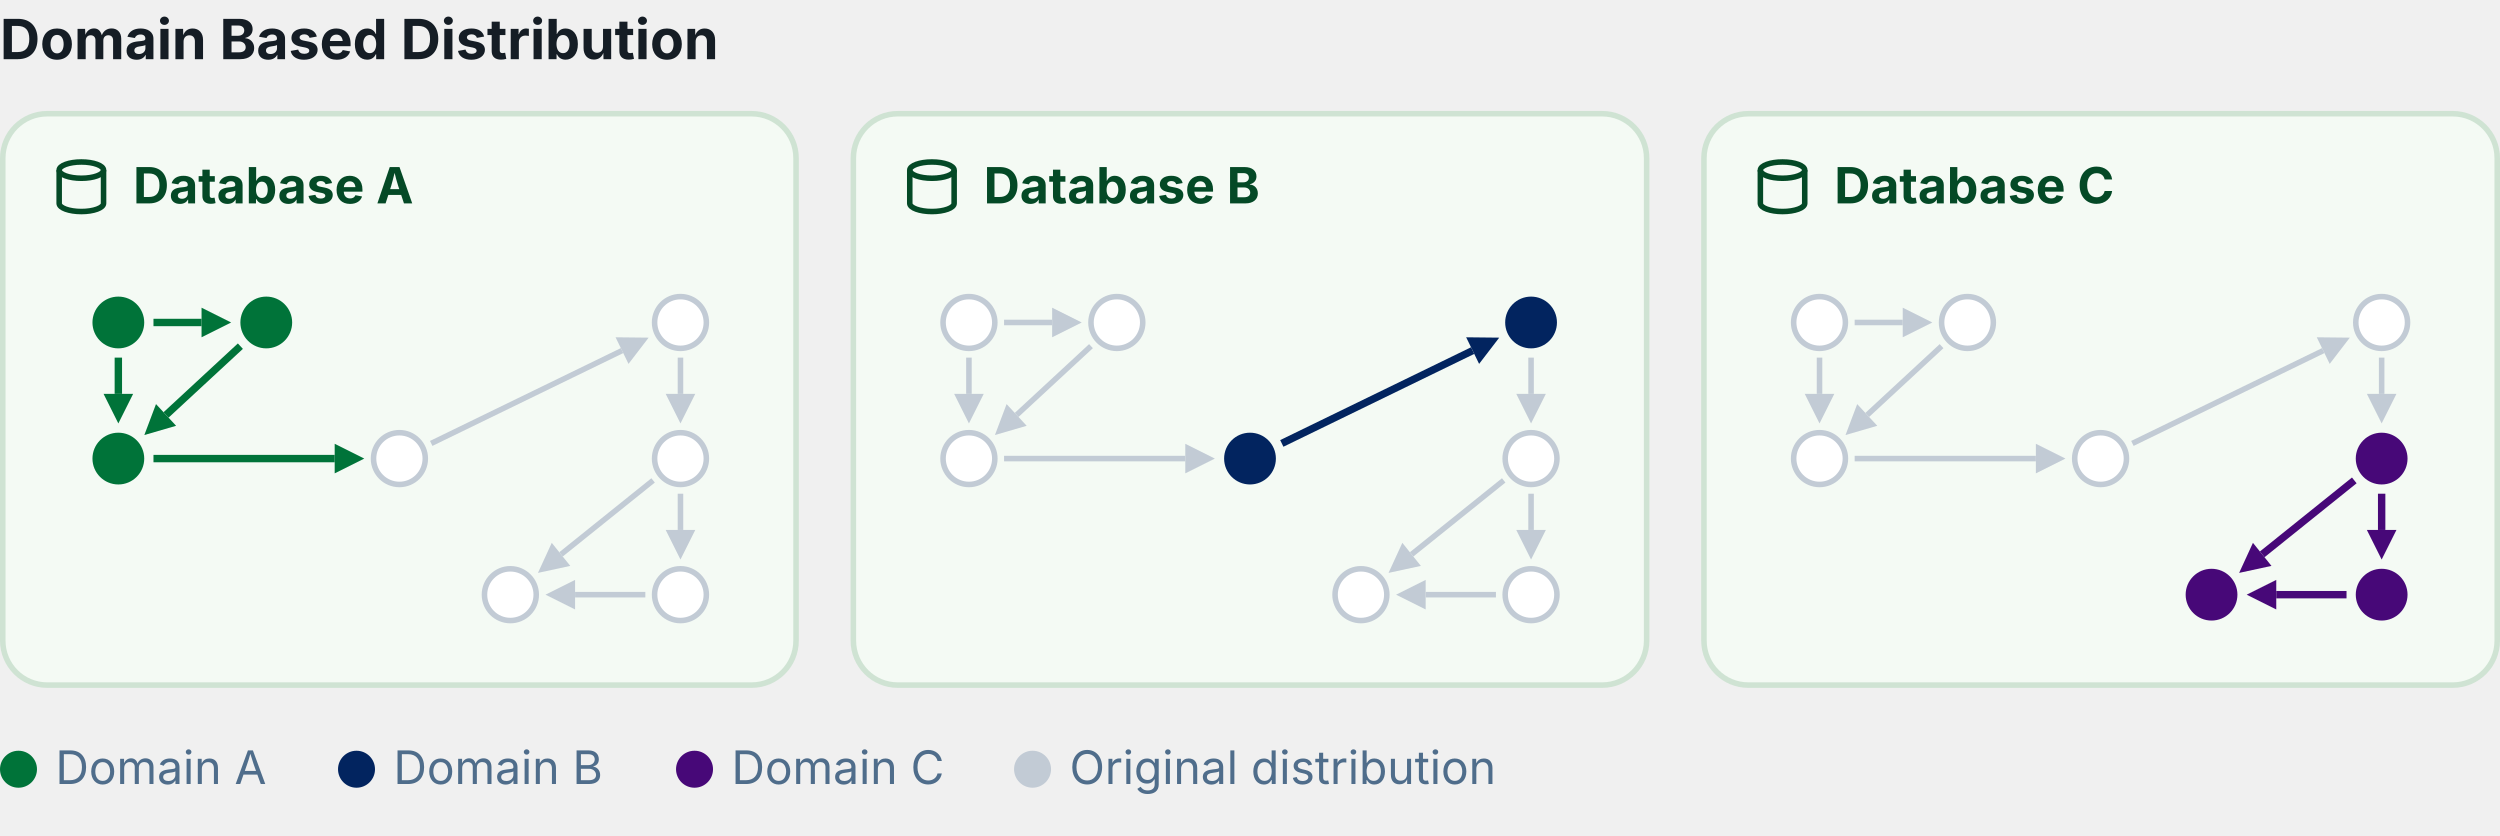
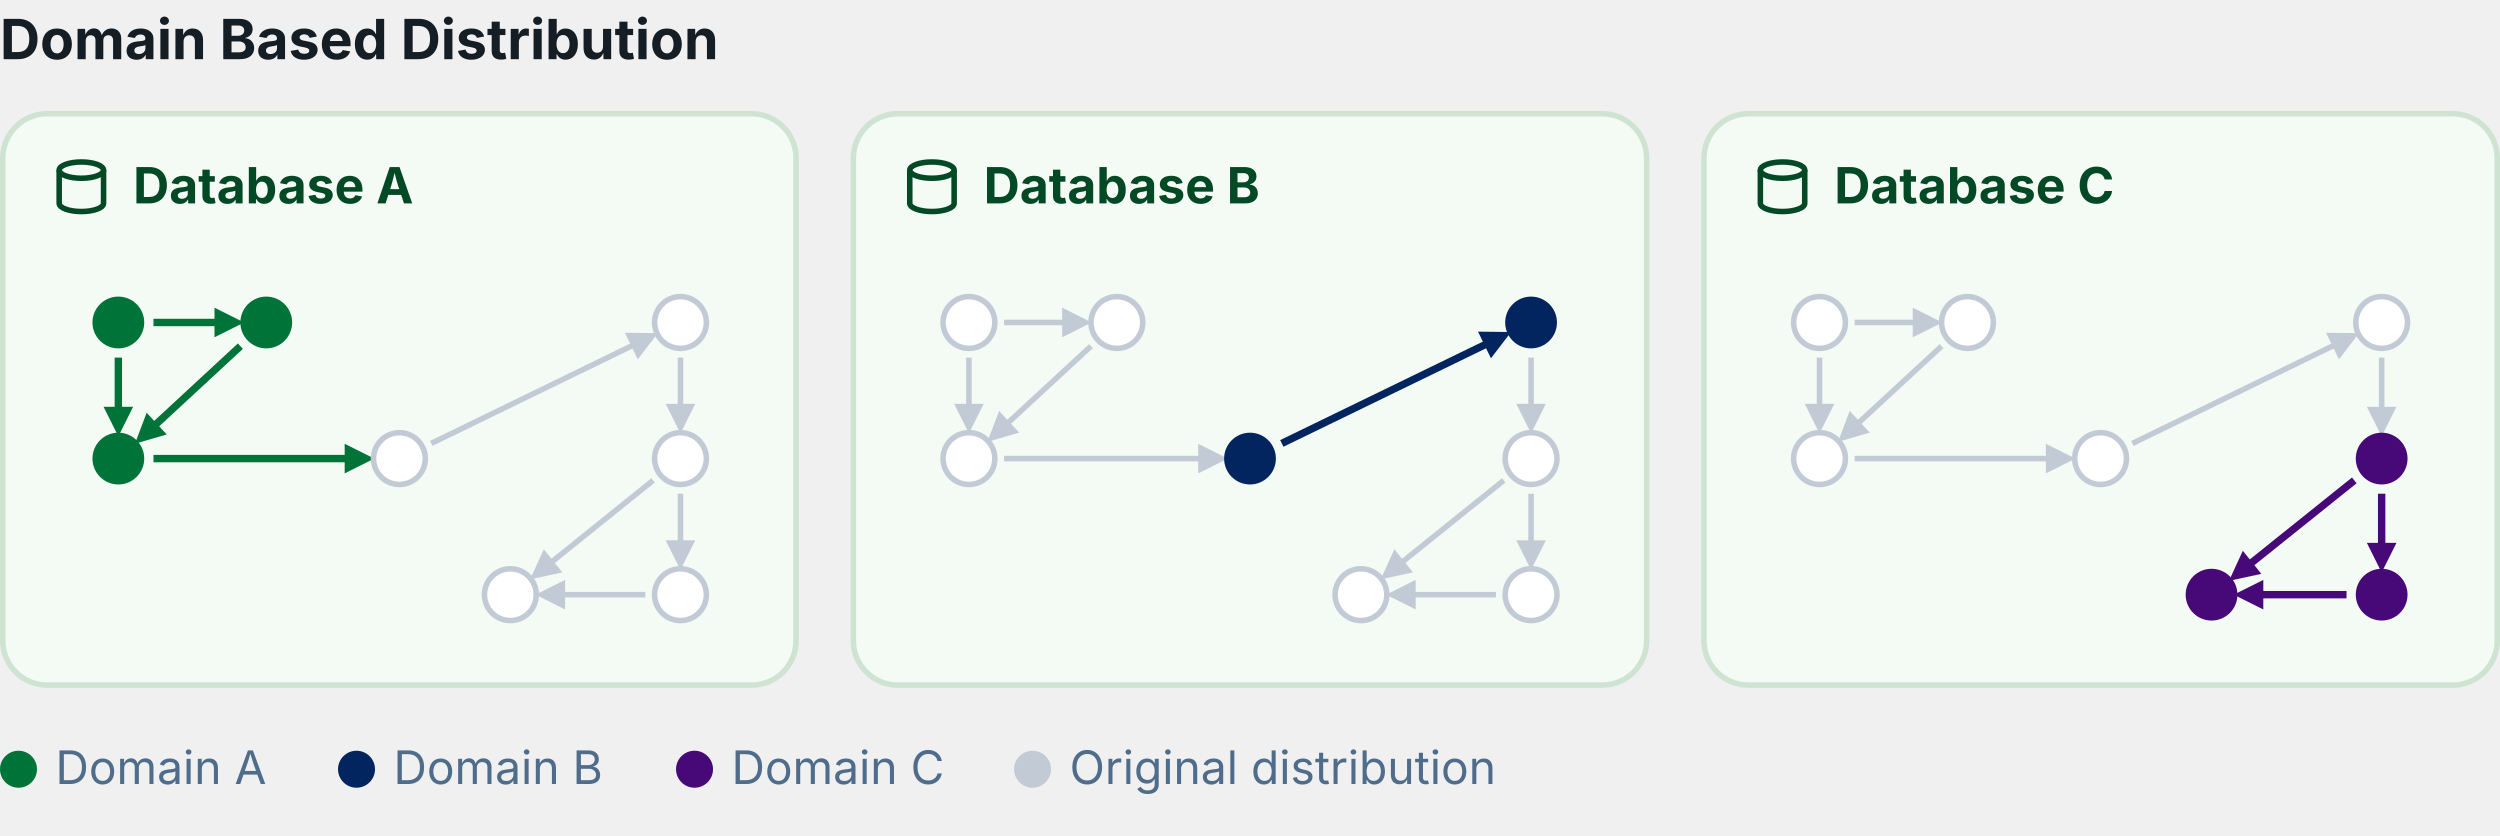
<svg xmlns="http://www.w3.org/2000/svg" viewBox="0 0 676 226" width="676" height="226" role="img" aria-labelledby="smartgraph-distribution-t smartgraph-distribution-d">
  <defs>
-     <marker id="smartgraph-distribution-m0" markerWidth="8" markerHeight="8" refX="0" refY="4" orient="auto" markerUnits="userSpaceOnUse">
+     <marker id="smartgraph-distribution-m0" markerWidth="8" markerHeight="8" refX="2" refY="4" orient="auto" markerUnits="userSpaceOnUse">
      <path d="M0,0 L8,4 L0,8 z" fill="#c2cbd5" />
    </marker>
-     <marker id="smartgraph-distribution-m1" markerWidth="8" markerHeight="8" refX="0" refY="4" orient="auto" markerUnits="userSpaceOnUse">
+     <marker id="smartgraph-distribution-m1" markerWidth="8" markerHeight="8" refX="2" refY="4" orient="auto" markerUnits="userSpaceOnUse">
      <path d="M0,0 L8,4 L0,8 z" fill="#007339" />
    </marker>
-     <marker id="smartgraph-distribution-m2" markerWidth="8" markerHeight="8" refX="0" refY="4" orient="auto" markerUnits="userSpaceOnUse">
+     <marker id="smartgraph-distribution-m2" markerWidth="8" markerHeight="8" refX="2" refY="4" orient="auto" markerUnits="userSpaceOnUse">
      <path d="M0,0 L8,4 L0,8 z" fill="#02245f" />
    </marker>
-     <marker id="smartgraph-distribution-m3" markerWidth="8" markerHeight="8" refX="0" refY="4" orient="auto" markerUnits="userSpaceOnUse">
+     <marker id="smartgraph-distribution-m3" markerWidth="8" markerHeight="8" refX="2" refY="4" orient="auto" markerUnits="userSpaceOnUse">
      <path d="M0,0 L8,4 L0,8 z" fill="#470878" />
    </marker>
  </defs>
  <text x="0" y="16" font-size="15" font-weight="700" fill="#151d25" font-family="Urbanist, Inter, -apple-system, BlinkMacSystemFont, 'Segoe UI', Helvetica, Arial, sans-serif">Domain Based Distribution</text>
  <rect x="0.75" y="30.75" width="214.5" height="154.5" rx="12" fill="#f4faf4" stroke="#cfe3d3" stroke-width="1.5" />
  <path d="M16,46 v9 a6,2.2 0 0 0 12,0 v-9" fill="none" stroke="#044926" stroke-width="1.5" />
  <ellipse cx="22" cy="46" rx="6" ry="2.2" fill="none" stroke="#044926" stroke-width="1.5" />
  <text x="36" y="55" font-size="13.5" font-weight="700" fill="#044926" font-family="Urbanist, Inter, -apple-system, BlinkMacSystemFont, 'Segoe UI', Helvetica, Arial, sans-serif">Database A</text>
  <rect x="230.75" y="30.75" width="214.5" height="154.5" rx="12" fill="#f4faf4" stroke="#cfe3d3" stroke-width="1.5" />
  <path d="M246,46 v9 a6,2.2 0 0 0 12,0 v-9" fill="none" stroke="#044926" stroke-width="1.5" />
  <ellipse cx="252" cy="46" rx="6" ry="2.2" fill="none" stroke="#044926" stroke-width="1.5" />
  <text x="266" y="55" font-size="13.5" font-weight="700" fill="#044926" font-family="Urbanist, Inter, -apple-system, BlinkMacSystemFont, 'Segoe UI', Helvetica, Arial, sans-serif">Database B</text>
  <rect x="460.75" y="30.75" width="214.5" height="154.5" rx="12" fill="#f4faf4" stroke="#cfe3d3" stroke-width="1.5" />
  <path d="M476,46 v9 a6,2.2 0 0 0 12,0 v-9" fill="none" stroke="#044926" stroke-width="1.5" />
  <ellipse cx="482" cy="46" rx="6" ry="2.2" fill="none" stroke="#044926" stroke-width="1.5" />
  <text x="496" y="55" font-size="13.5" font-weight="700" fill="#044926" font-family="Urbanist, Inter, -apple-system, BlinkMacSystemFont, 'Segoe UI', Helvetica, Arial, sans-serif">Database C</text>
-   <line x1="116.6" y1="119.9" x2="168.2" y2="94.8" stroke="#c2cbd5" stroke-width="1.5" marker-end="url(#smartgraph-distribution-m0)" />
-   <line x1="184.0" y1="96.7" x2="184.0" y2="106.5" stroke="#c2cbd5" stroke-width="1.5" marker-end="url(#smartgraph-distribution-m0)" />
-   <line x1="184.0" y1="133.5" x2="184.0" y2="143.3" stroke="#c2cbd5" stroke-width="1.5" marker-end="url(#smartgraph-distribution-m0)" />
-   <line x1="176.6" y1="129.9" x2="151.7" y2="149.9" stroke="#c2cbd5" stroke-width="1.5" marker-end="url(#smartgraph-distribution-m0)" />
-   <line x1="174.5" y1="160.8" x2="155.5" y2="160.8" stroke="#c2cbd5" stroke-width="1.5" marker-end="url(#smartgraph-distribution-m0)" />
-   <line x1="271.5" y1="87.2" x2="284.5" y2="87.2" stroke="#c2cbd5" stroke-width="1.5" marker-end="url(#smartgraph-distribution-m0)" />
-   <line x1="262.0" y1="96.7" x2="262.0" y2="106.5" stroke="#c2cbd5" stroke-width="1.5" marker-end="url(#smartgraph-distribution-m0)" />
-   <line x1="295.0" y1="93.6" x2="274.9" y2="112.2" stroke="#c2cbd5" stroke-width="1.5" marker-end="url(#smartgraph-distribution-m0)" />
-   <line x1="271.5" y1="124.0" x2="320.5" y2="124.0" stroke="#c2cbd5" stroke-width="1.5" marker-end="url(#smartgraph-distribution-m0)" />
-   <line x1="414.0" y1="96.7" x2="414.0" y2="106.5" stroke="#c2cbd5" stroke-width="1.5" marker-end="url(#smartgraph-distribution-m0)" />
-   <line x1="414.0" y1="133.5" x2="414.0" y2="143.3" stroke="#c2cbd5" stroke-width="1.5" marker-end="url(#smartgraph-distribution-m0)" />
-   <line x1="406.6" y1="129.9" x2="381.7" y2="149.9" stroke="#c2cbd5" stroke-width="1.5" marker-end="url(#smartgraph-distribution-m0)" />
-   <line x1="404.5" y1="160.8" x2="385.5" y2="160.8" stroke="#c2cbd5" stroke-width="1.5" marker-end="url(#smartgraph-distribution-m0)" />
-   <line x1="501.5" y1="87.2" x2="514.5" y2="87.2" stroke="#c2cbd5" stroke-width="1.5" marker-end="url(#smartgraph-distribution-m0)" />
-   <line x1="492.0" y1="96.7" x2="492.0" y2="106.5" stroke="#c2cbd5" stroke-width="1.5" marker-end="url(#smartgraph-distribution-m0)" />
-   <line x1="525.0" y1="93.6" x2="504.9" y2="112.2" stroke="#c2cbd5" stroke-width="1.5" marker-end="url(#smartgraph-distribution-m0)" />
-   <line x1="501.5" y1="124.0" x2="550.5" y2="124.0" stroke="#c2cbd5" stroke-width="1.5" marker-end="url(#smartgraph-distribution-m0)" />
-   <line x1="576.6" y1="119.9" x2="628.2" y2="94.8" stroke="#c2cbd5" stroke-width="1.5" marker-end="url(#smartgraph-distribution-m0)" />
-   <line x1="644.0" y1="96.7" x2="644.0" y2="106.5" stroke="#c2cbd5" stroke-width="1.5" marker-end="url(#smartgraph-distribution-m0)" />
-   <line x1="41.5" y1="87.2" x2="54.5" y2="87.2" stroke="#007339" stroke-width="2" marker-end="url(#smartgraph-distribution-m1)" />
-   <line x1="32.0" y1="96.7" x2="32.0" y2="106.5" stroke="#007339" stroke-width="2" marker-end="url(#smartgraph-distribution-m1)" />
-   <line x1="65.0" y1="93.6" x2="44.9" y2="112.2" stroke="#007339" stroke-width="2" marker-end="url(#smartgraph-distribution-m1)" />
-   <line x1="41.5" y1="124.0" x2="90.5" y2="124.0" stroke="#007339" stroke-width="2" marker-end="url(#smartgraph-distribution-m1)" />
-   <line x1="346.6" y1="119.9" x2="398.2" y2="94.8" stroke="#02245f" stroke-width="2" marker-end="url(#smartgraph-distribution-m2)" />
-   <line x1="644.0" y1="133.5" x2="644.0" y2="143.3" stroke="#470878" stroke-width="2" marker-end="url(#smartgraph-distribution-m3)" />
-   <line x1="636.6" y1="129.9" x2="611.7" y2="149.9" stroke="#470878" stroke-width="2" marker-end="url(#smartgraph-distribution-m3)" />
-   <line x1="634.5" y1="160.8" x2="615.5" y2="160.8" stroke="#470878" stroke-width="2" marker-end="url(#smartgraph-distribution-m3)" />
+   <line x1="116.6" y1="119.9" x2="172.5" y2="92.7" stroke="#c2cbd5" stroke-width="1.5" marker-end="url(#smartgraph-distribution-m0)" />
+   <line x1="184.0" y1="96.7" x2="184.0" y2="111.2" stroke="#c2cbd5" stroke-width="1.5" marker-end="url(#smartgraph-distribution-m0)" />
+   <line x1="184.0" y1="133.5" x2="184.0" y2="148.1" stroke="#c2cbd5" stroke-width="1.5" marker-end="url(#smartgraph-distribution-m0)" />
+   <line x1="176.6" y1="129.9" x2="148.0" y2="152.9" stroke="#c2cbd5" stroke-width="1.5" marker-end="url(#smartgraph-distribution-m0)" />
+   <line x1="174.5" y1="160.8" x2="150.8" y2="160.8" stroke="#c2cbd5" stroke-width="1.5" marker-end="url(#smartgraph-distribution-m0)" />
+   <line x1="271.5" y1="87.2" x2="289.2" y2="87.2" stroke="#c2cbd5" stroke-width="1.5" marker-end="url(#smartgraph-distribution-m0)" />
+   <line x1="262.0" y1="96.7" x2="262.0" y2="111.2" stroke="#c2cbd5" stroke-width="1.5" marker-end="url(#smartgraph-distribution-m0)" />
+   <line x1="295.0" y1="93.6" x2="271.4" y2="115.4" stroke="#c2cbd5" stroke-width="1.5" marker-end="url(#smartgraph-distribution-m0)" />
+   <line x1="271.5" y1="124.0" x2="326.0" y2="124.0" stroke="#c2cbd5" stroke-width="1.5" marker-end="url(#smartgraph-distribution-m0)" />
+   <line x1="414.0" y1="96.7" x2="414.0" y2="111.2" stroke="#c2cbd5" stroke-width="1.5" marker-end="url(#smartgraph-distribution-m0)" />
+   <line x1="414.0" y1="133.5" x2="414.0" y2="148.1" stroke="#c2cbd5" stroke-width="1.5" marker-end="url(#smartgraph-distribution-m0)" />
+   <line x1="406.6" y1="129.9" x2="378.0" y2="152.9" stroke="#c2cbd5" stroke-width="1.5" marker-end="url(#smartgraph-distribution-m0)" />
+   <line x1="404.5" y1="160.8" x2="380.8" y2="160.8" stroke="#c2cbd5" stroke-width="1.5" marker-end="url(#smartgraph-distribution-m0)" />
+   <line x1="501.5" y1="87.2" x2="519.2" y2="87.2" stroke="#c2cbd5" stroke-width="1.5" marker-end="url(#smartgraph-distribution-m0)" />
+   <line x1="492.0" y1="96.7" x2="492.0" y2="111.2" stroke="#c2cbd5" stroke-width="1.5" marker-end="url(#smartgraph-distribution-m0)" />
+   <line x1="525.0" y1="93.6" x2="501.4" y2="115.4" stroke="#c2cbd5" stroke-width="1.5" marker-end="url(#smartgraph-distribution-m0)" />
+   <line x1="501.5" y1="124.0" x2="555.2" y2="124.0" stroke="#c2cbd5" stroke-width="1.5" marker-end="url(#smartgraph-distribution-m0)" />
+   <line x1="576.6" y1="119.9" x2="632.5" y2="92.7" stroke="#c2cbd5" stroke-width="1.5" marker-end="url(#smartgraph-distribution-m0)" />
+   <line x1="644.0" y1="96.7" x2="644.0" y2="112.0" stroke="#c2cbd5" stroke-width="1.5" marker-end="url(#smartgraph-distribution-m0)" />
+   <line x1="41.5" y1="87.2" x2="60.0" y2="87.2" stroke="#007339" stroke-width="2" marker-end="url(#smartgraph-distribution-m1)" />
+   <line x1="32.0" y1="96.7" x2="32.0" y2="112.0" stroke="#007339" stroke-width="2" marker-end="url(#smartgraph-distribution-m1)" />
+   <line x1="65.0" y1="93.6" x2="40.9" y2="115.9" stroke="#007339" stroke-width="2" marker-end="url(#smartgraph-distribution-m1)" />
+   <line x1="41.5" y1="124.0" x2="95.2" y2="124.0" stroke="#007339" stroke-width="2" marker-end="url(#smartgraph-distribution-m1)" />
+   <line x1="346.6" y1="119.9" x2="403.2" y2="92.4" stroke="#02245f" stroke-width="2" marker-end="url(#smartgraph-distribution-m2)" />
+   <line x1="644.0" y1="133.5" x2="644.0" y2="148.8" stroke="#470878" stroke-width="2" marker-end="url(#smartgraph-distribution-m3)" />
+   <line x1="636.6" y1="129.9" x2="607.4" y2="153.3" stroke="#470878" stroke-width="2" marker-end="url(#smartgraph-distribution-m3)" />
+   <line x1="634.5" y1="160.8" x2="610.0" y2="160.8" stroke="#470878" stroke-width="2" marker-end="url(#smartgraph-distribution-m3)" />
  <circle cx="108.0" cy="124.0" r="7" fill="#ffffff" stroke="#c2cbd5" stroke-width="1.5" />
  <circle cx="184.0" cy="87.2" r="7" fill="#ffffff" stroke="#c2cbd5" stroke-width="1.5" />
  <circle cx="184.0" cy="124.0" r="7" fill="#ffffff" stroke="#c2cbd5" stroke-width="1.5" />
  <circle cx="184.0" cy="160.8" r="7" fill="#ffffff" stroke="#c2cbd5" stroke-width="1.5" />
  <circle cx="138.0" cy="160.8" r="7" fill="#ffffff" stroke="#c2cbd5" stroke-width="1.5" />
  <circle cx="262.0" cy="87.2" r="7" fill="#ffffff" stroke="#c2cbd5" stroke-width="1.5" />
  <circle cx="302.0" cy="87.2" r="7" fill="#ffffff" stroke="#c2cbd5" stroke-width="1.5" />
  <circle cx="262.0" cy="124.0" r="7" fill="#ffffff" stroke="#c2cbd5" stroke-width="1.5" />
  <circle cx="414.0" cy="124.0" r="7" fill="#ffffff" stroke="#c2cbd5" stroke-width="1.5" />
  <circle cx="414.0" cy="160.8" r="7" fill="#ffffff" stroke="#c2cbd5" stroke-width="1.5" />
  <circle cx="368.0" cy="160.8" r="7" fill="#ffffff" stroke="#c2cbd5" stroke-width="1.5" />
  <circle cx="492.0" cy="87.2" r="7" fill="#ffffff" stroke="#c2cbd5" stroke-width="1.5" />
  <circle cx="532.0" cy="87.2" r="7" fill="#ffffff" stroke="#c2cbd5" stroke-width="1.5" />
  <circle cx="492.0" cy="124.0" r="7" fill="#ffffff" stroke="#c2cbd5" stroke-width="1.5" />
  <circle cx="568.0" cy="124.0" r="7" fill="#ffffff" stroke="#c2cbd5" stroke-width="1.5" />
  <circle cx="644.0" cy="87.2" r="7" fill="#ffffff" stroke="#c2cbd5" stroke-width="1.5" />
  <circle cx="32.0" cy="87.2" r="7" fill="#007339" />
  <circle cx="72.0" cy="87.2" r="7" fill="#007339" />
  <circle cx="32.0" cy="124.0" r="7" fill="#007339" />
  <circle cx="338.0" cy="124.0" r="7" fill="#02245f" />
  <circle cx="414.0" cy="87.2" r="7" fill="#02245f" />
  <circle cx="644.0" cy="124.0" r="7" fill="#470878" />
  <circle cx="644.0" cy="160.8" r="7" fill="#470878" />
  <circle cx="598.0" cy="160.8" r="7" fill="#470878" />
  <circle cx="5" cy="208" r="5" fill="#007339" />
  <text x="15" y="212" font-size="12.5" fill="#4f6d8b" font-family="Inter, -apple-system, BlinkMacSystemFont, 'Segoe UI', Helvetica, Arial, sans-serif">Domain A</text>
  <circle cx="96.4" cy="208" r="5" fill="#02245f" />
  <text x="106.4" y="212" font-size="12.5" fill="#4f6d8b" font-family="Inter, -apple-system, BlinkMacSystemFont, 'Segoe UI', Helvetica, Arial, sans-serif">Domain B</text>
  <circle cx="187.8" cy="208" r="5" fill="#470878" />
  <text x="197.8" y="212" font-size="12.5" fill="#4f6d8b" font-family="Inter, -apple-system, BlinkMacSystemFont, 'Segoe UI', Helvetica, Arial, sans-serif">Domain C</text>
  <circle cx="279.2" cy="208" r="5" fill="#c2cbd5" />
  <text x="289.2" y="212" font-size="12.5" fill="#4f6d8b" font-family="Inter, -apple-system, BlinkMacSystemFont, 'Segoe UI', Helvetica, Arial, sans-serif">Original distribution</text>
</svg>
